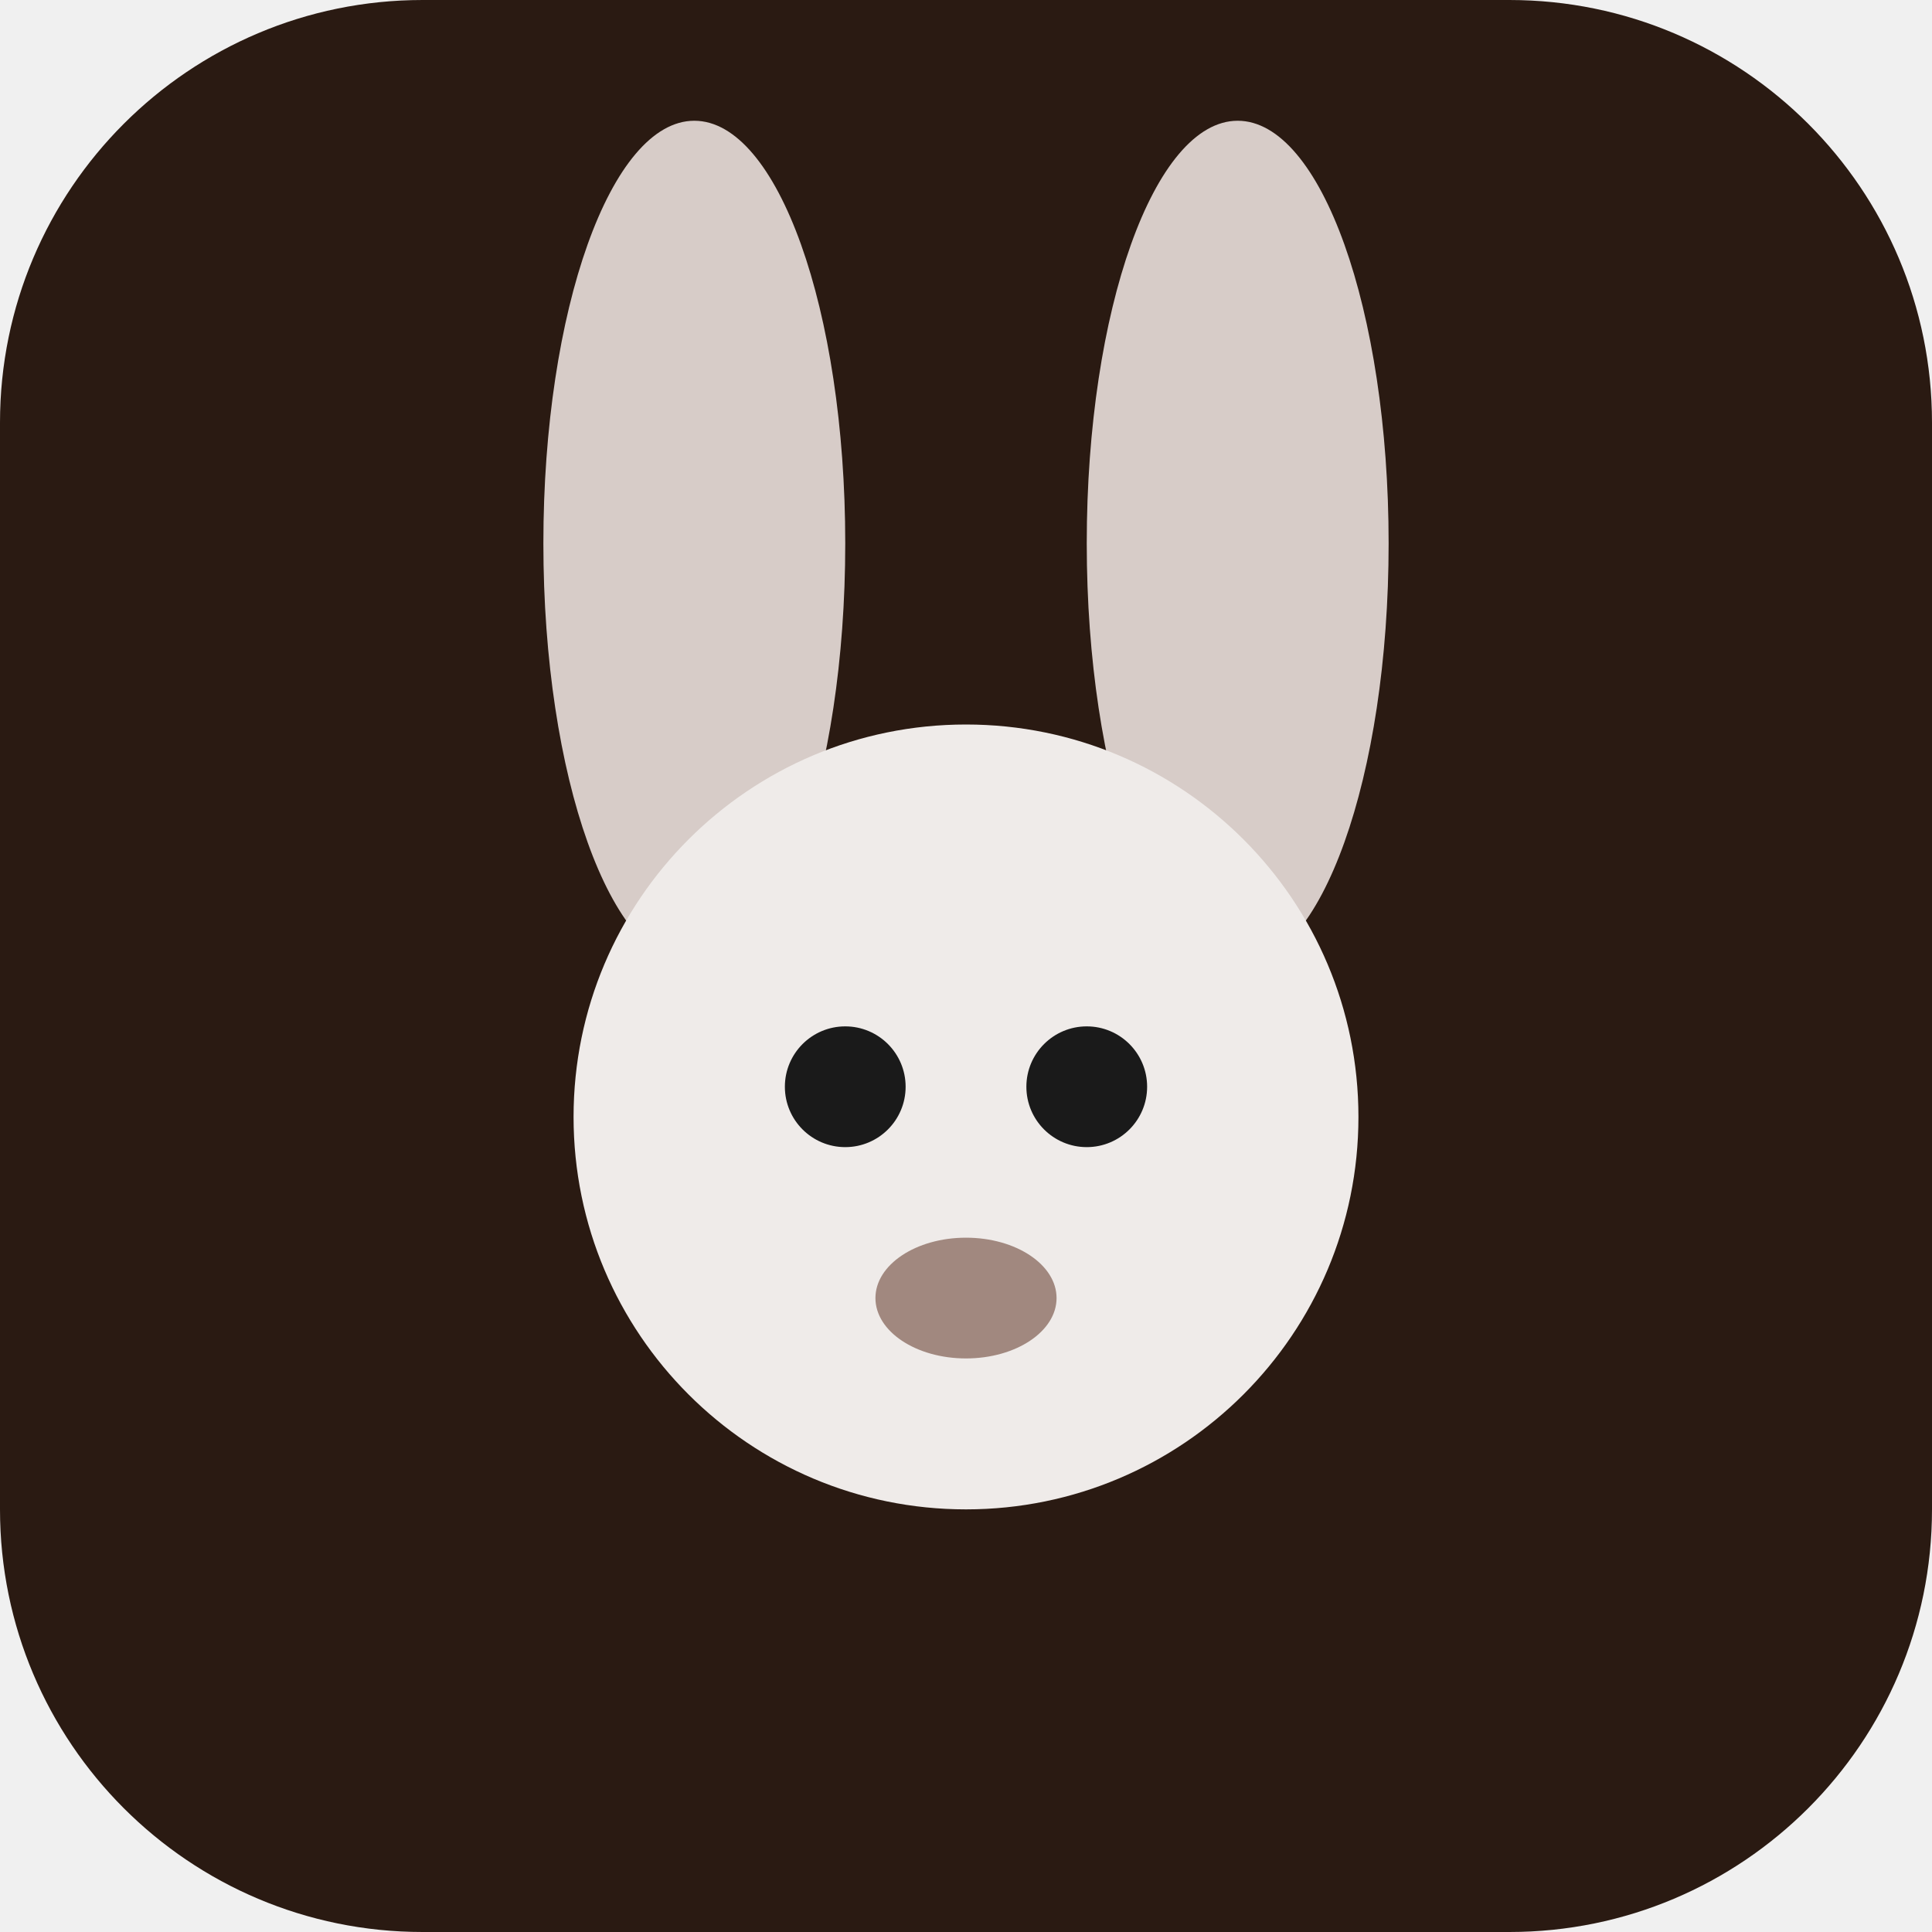
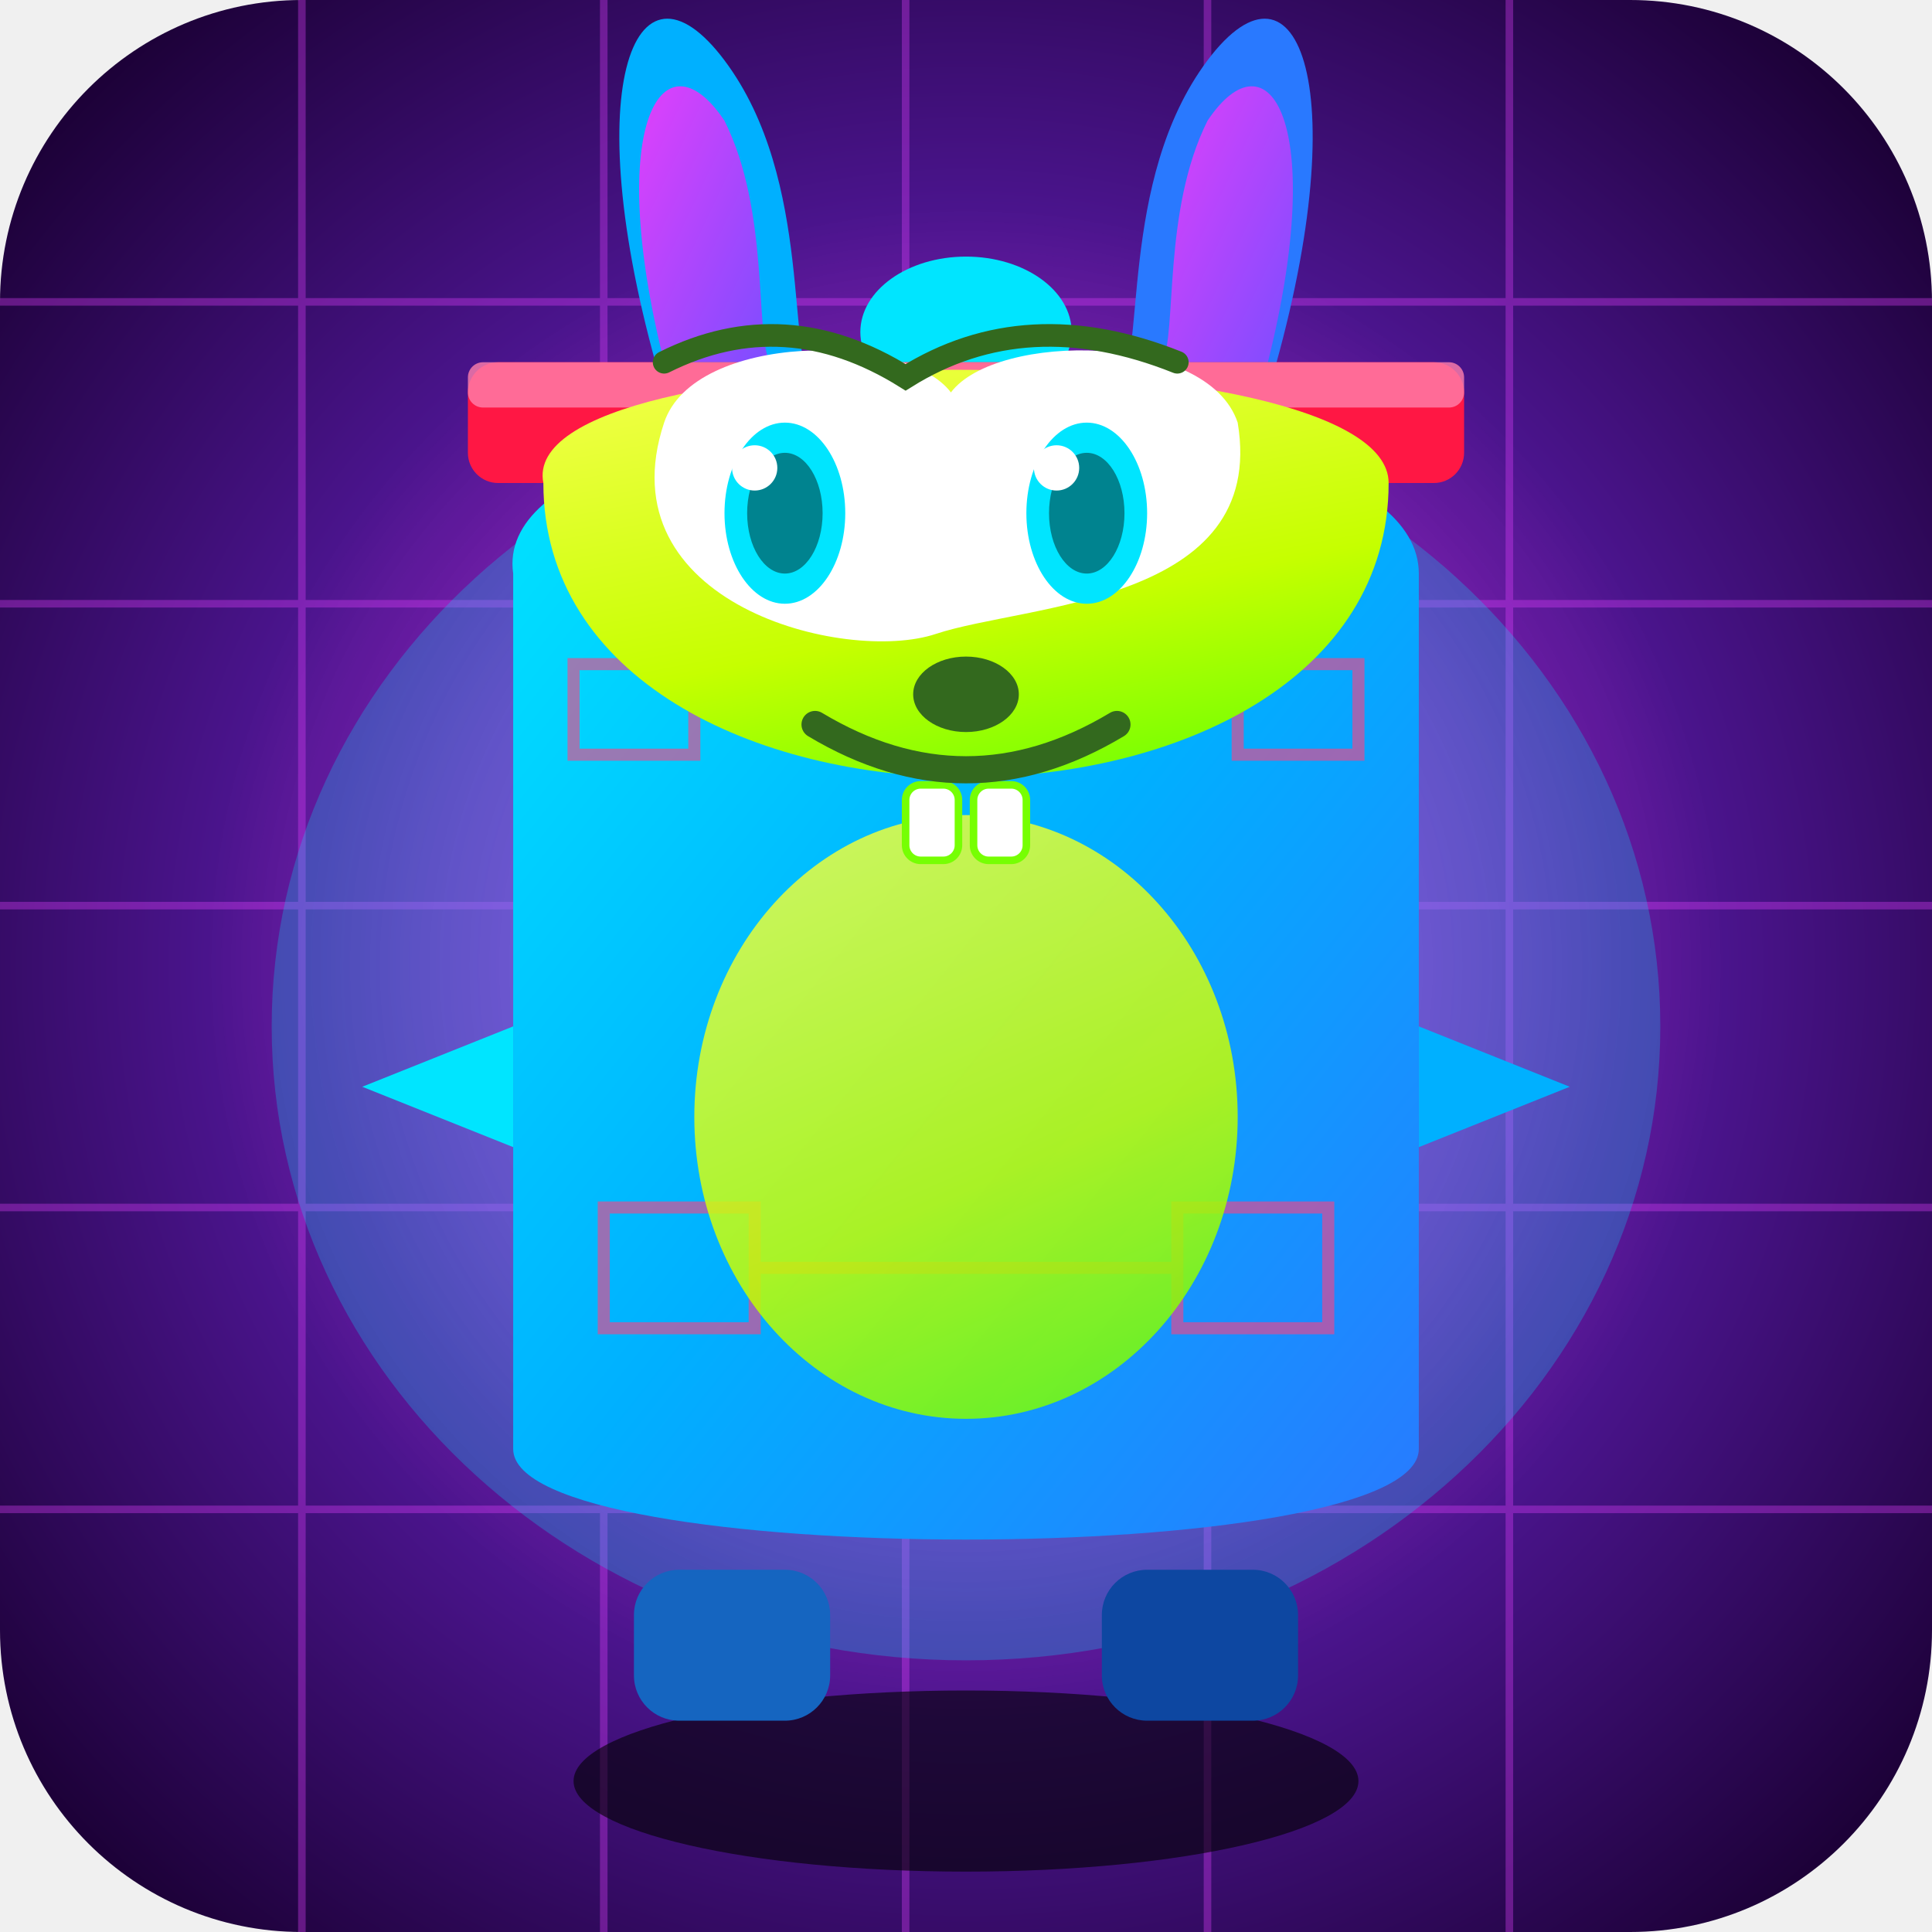
<svg xmlns="http://www.w3.org/2000/svg" viewBox="0 0 128 128" fill="none" aria-hidden="true">
+   <defs>
+     <radialGradient id="lootHackerJackBg" cx="50%" cy="50%" r="65%">
+       <stop offset="0%" stop-color="#D500F9" stop-opacity="0.7" />
+       <stop offset="60%" stop-color="#4A148C" />
+       <stop offset="100%" stop-color="#1A0033" />
+     </radialGradient>
+     <linearGradient id="cyberBody" x1="0%" y1="0%" x2="100%" y2="100%">
+       <stop offset="0%" stop-color="#00E5FF" />
+       <stop offset="50%" stop-color="#00B0FF" />
+       <stop offset="100%" stop-color="#2979FF" />
+     </linearGradient>
+     <linearGradient id="cyberLimeFace" x1="30%" y1="0%" x2="70%" y2="100%">
+       <stop offset="0%" stop-color="#EEFF41" />
+       <stop offset="60%" stop-color="#C6FF00" />
+       <stop offset="100%" stop-color="#76FF03" />
+     </linearGradient>
+     <linearGradient id="cyberEar" x1="0%" y1="0%" x2="100%" y2="100%">
+       <stop offset="0%" stop-color="#E040FB" />
+       <stop offset="100%" stop-color="#7C4DFF" />
+     </linearGradient>
+   </defs>
  <style>
-     .el { transform-box: fill-box; transform-origin: center; }
-     .bob { animation: bob 2.8s ease-in-out infinite; }
-     .twitch { animation: twitch 2.6s ease-in-out infinite; }
-     .twitch-d { animation: twitch 2.6s ease-in-out infinite; animation-delay: .18s; }
-     .blink { animation: blink 3.8s steps(1, end) infinite; }
-     @keyframes bob { 0%,100% { transform: translateY(0); } 50% { transform: translateY(-3px); } }
-     @keyframes twitch { 0%,86%,100% { transform: rotate(0); } 90% { transform: rotate(-8deg); } 94% { transform: rotate(6deg); } }
-     @keyframes blink { 0%,92%,100% { transform: scaleY(1); } 94%,96% { transform: scaleY(.12); } }
-     @media (prefers-reduced-motion: reduce) { .el { animation: none !important; } }
+     .el{transform-box:fill-box;transform-origin:center}
+     .bob{animation:bob 2.8s ease-in-out infinite}
+     .blink{animation:blink 3.8s steps(1,end) infinite}
+     .ear-twitch{animation:twitch 3.2s ease-in-out infinite alternate}
+     .cyber-pulse{animation:pulse 2s ease-in-out infinite alternate}
+     @keyframes bob{0%,100%{transform:translateY(0)}50%{transform:translateY(-3px)}}
+     @keyframes blink{0%,92%,100%{transform:scaleY(1)}95%,98%{transform:scaleY(.1)}}
+     @keyframes twitch{0%,90%,100%{transform:rotate(0deg)}94%{transform:rotate(-4deg)}97%{transform:rotate(3deg)}}
+     @keyframes pulse{0%{opacity:0.4}100%{opacity:0.9}}
+     @media(prefers-reduced-motion:reduce){.el{animation:none!important}}
  </style>
-   <rect width="128" height="128" rx="28" fill="#2a1a12" />
-   <ellipse class="el twitch" cx="46" cy="36" rx="10" ry="28" fill="#D7CCC8" />
-   <ellipse class="el twitch-d" cx="82" cy="36" rx="10" ry="28" fill="#D7CCC8" />
+   <rect width="128" height="128" rx="20" fill="url(#lootHackerJackBg)" />
+   <g stroke="#E040FB" stroke-width="0.5" opacity="0.35">
+     <line x1="0" y1="20" x2="128" y2="20" />
+     <line x1="0" y1="40" x2="128" y2="40" />
+     <line x1="0" y1="60" x2="128" y2="60" />
+     <line x1="0" y1="80" x2="128" y2="80" />
+     <line x1="0" y1="100" x2="128" y2="100" />
+     <line x1="20" y1="0" x2="20" y2="128" />
+     <line x1="40" y1="0" x2="40" y2="128" />
+     <line x1="60" y1="0" x2="60" y2="128" />
+     <line x1="80" y1="0" x2="80" y2="128" />
+     <line x1="100" y1="0" x2="100" y2="128" />
+   </g>
+   <ellipse cx="64" cy="68" rx="46" ry="42" fill="#00E5FF" opacity="0.25" />
  <g class="el bob">
-     <circle cx="64" cy="74" r="26" fill="#EFEBE9" />
-     <circle class="el blink" cx="56" cy="72" r="4" fill="#1A1A1A" />
-     <circle class="el blink" cx="72" cy="72" r="4" fill="#1A1A1A" />
-     <ellipse cx="64" cy="86" rx="6" ry="4" fill="#A1887F" />
-     <text x="64" y="112" text-anchor="middle" fill="#fff" font-size="10" font-weight="bold" opacity="0">LH</text>
+     <ellipse cx="64" cy="118" rx="26" ry="6" fill="#000000" opacity="0.6" />
+     <rect x="42" y="104" width="13" height="10" rx="3" fill="#1565C0" />
+     <rect x="73" y="104" width="13" height="10" rx="3" fill="#0D47A1" />
+     <path d="M 34 38 C 32 24, 94 24, 94 38 L 94 96 C 94 104, 34 104, 34 96 Z" fill="url(#cyberBody)" />
+     <g class="cyber-pulse" stroke="#FF4081" stroke-width="0.8" opacity="0.6">
+       <rect x="38" y="44" width="8" height="6" fill="none" />
+       <rect x="82" y="44" width="8" height="6" fill="none" />
+       <rect x="40" y="80" width="10" height="8" fill="none" />
+       <rect x="78" y="80" width="10" height="8" fill="none" />
+       <line x1="46" y1="47" x2="82" y2="47" />
+       <line x1="50" y1="84" x2="78" y2="84" />
+     </g>
+     <ellipse cx="64" cy="74" rx="18" ry="20" fill="url(#cyberLimeFace)" opacity="0.85" />
+     <path d="M 34 68 L 24 72 L 34 76 Z" fill="#00E5FF" />
+     <path d="M 94 68 L 104 72 L 94 76 Z" fill="#00B0FF" />
+     <g class="el ear-twitch">
+       <path d="M 44 26 C 38 6, 42 -4, 48 4 C 54 12, 52 24, 54 26 Z" fill="#00B0FF" />
+       <path d="M 44 24 C 40 8, 44 2, 48 8 C 51 14, 50 22, 51 24 Z" fill="url(#cyberEar)" />
+       <path d="M 74 26 C 76 24, 74 12, 80 4 C 86 -4, 90 6, 84 26 Z" fill="#2979FF" />
+       <path d="M 77 24 C 78 22, 77 14, 80 8 C 84 2, 88 8, 84 24 Z" fill="url(#cyberEar)" />
+       <ellipse cx="64" cy="22" rx="7" ry="5" fill="#00E5FF" />
+     </g>
+     <rect x="31" y="24" width="66" height="8" rx="2" fill="#FF1744" />
+     <rect x="31" y="24" width="66" height="3" rx="1" fill="#FF80AB" opacity="0.8" />
+     <path d="M 36 32 C 34 22, 92 22, 92 32 C 92 58, 36 58, 36 32 Z" fill="url(#cyberLimeFace)" />
+     <ellipse cx="64" cy="46" rx="3.5" ry="2.5" fill="#33691E" />
+     <rect x="60" y="52" width="3.5" height="5" rx="1" fill="#FFFFFF" stroke="#76FF03" stroke-width="0.5" />
+     <rect x="64.5" y="52" width="3.5" height="5" rx="1" fill="#FFFFFF" stroke="#76FF03" stroke-width="0.5" />
+     <path d="M 54 48 Q 64 54 74 48" stroke="#33691E" stroke-width="1.8" stroke-linecap="round" fill="none" />
+     <path d="M 44 28 C 40 40, 56 44, 62 42 C 68 40, 84 40, 82 28 C 80 22, 66 22, 63 26 C 60 22, 46 22, 44 28 Z" fill="#FFFFFF" />
+     <g class="el blink">
+       <ellipse cx="52" cy="34" rx="4" ry="6" fill="#00E5FF" />
+       <ellipse cx="52" cy="34" rx="2.5" ry="4" fill="#00838F" />
+       <circle cx="50" cy="31" r="1.5" fill="#FFFFFF" />
+       <ellipse cx="72" cy="34" rx="4" ry="6" fill="#00E5FF" />
+       <ellipse cx="72" cy="34" rx="2.5" ry="4" fill="#00838F" />
+       <circle cx="70" cy="31" r="1.5" fill="#FFFFFF" />
+     </g>
+     <path d="M 44 24 Q 52 20 60 25 Q 68 20 78 24" stroke="#33691E" stroke-width="1.5" fill="none" stroke-linecap="round" />
  </g>
</svg>
